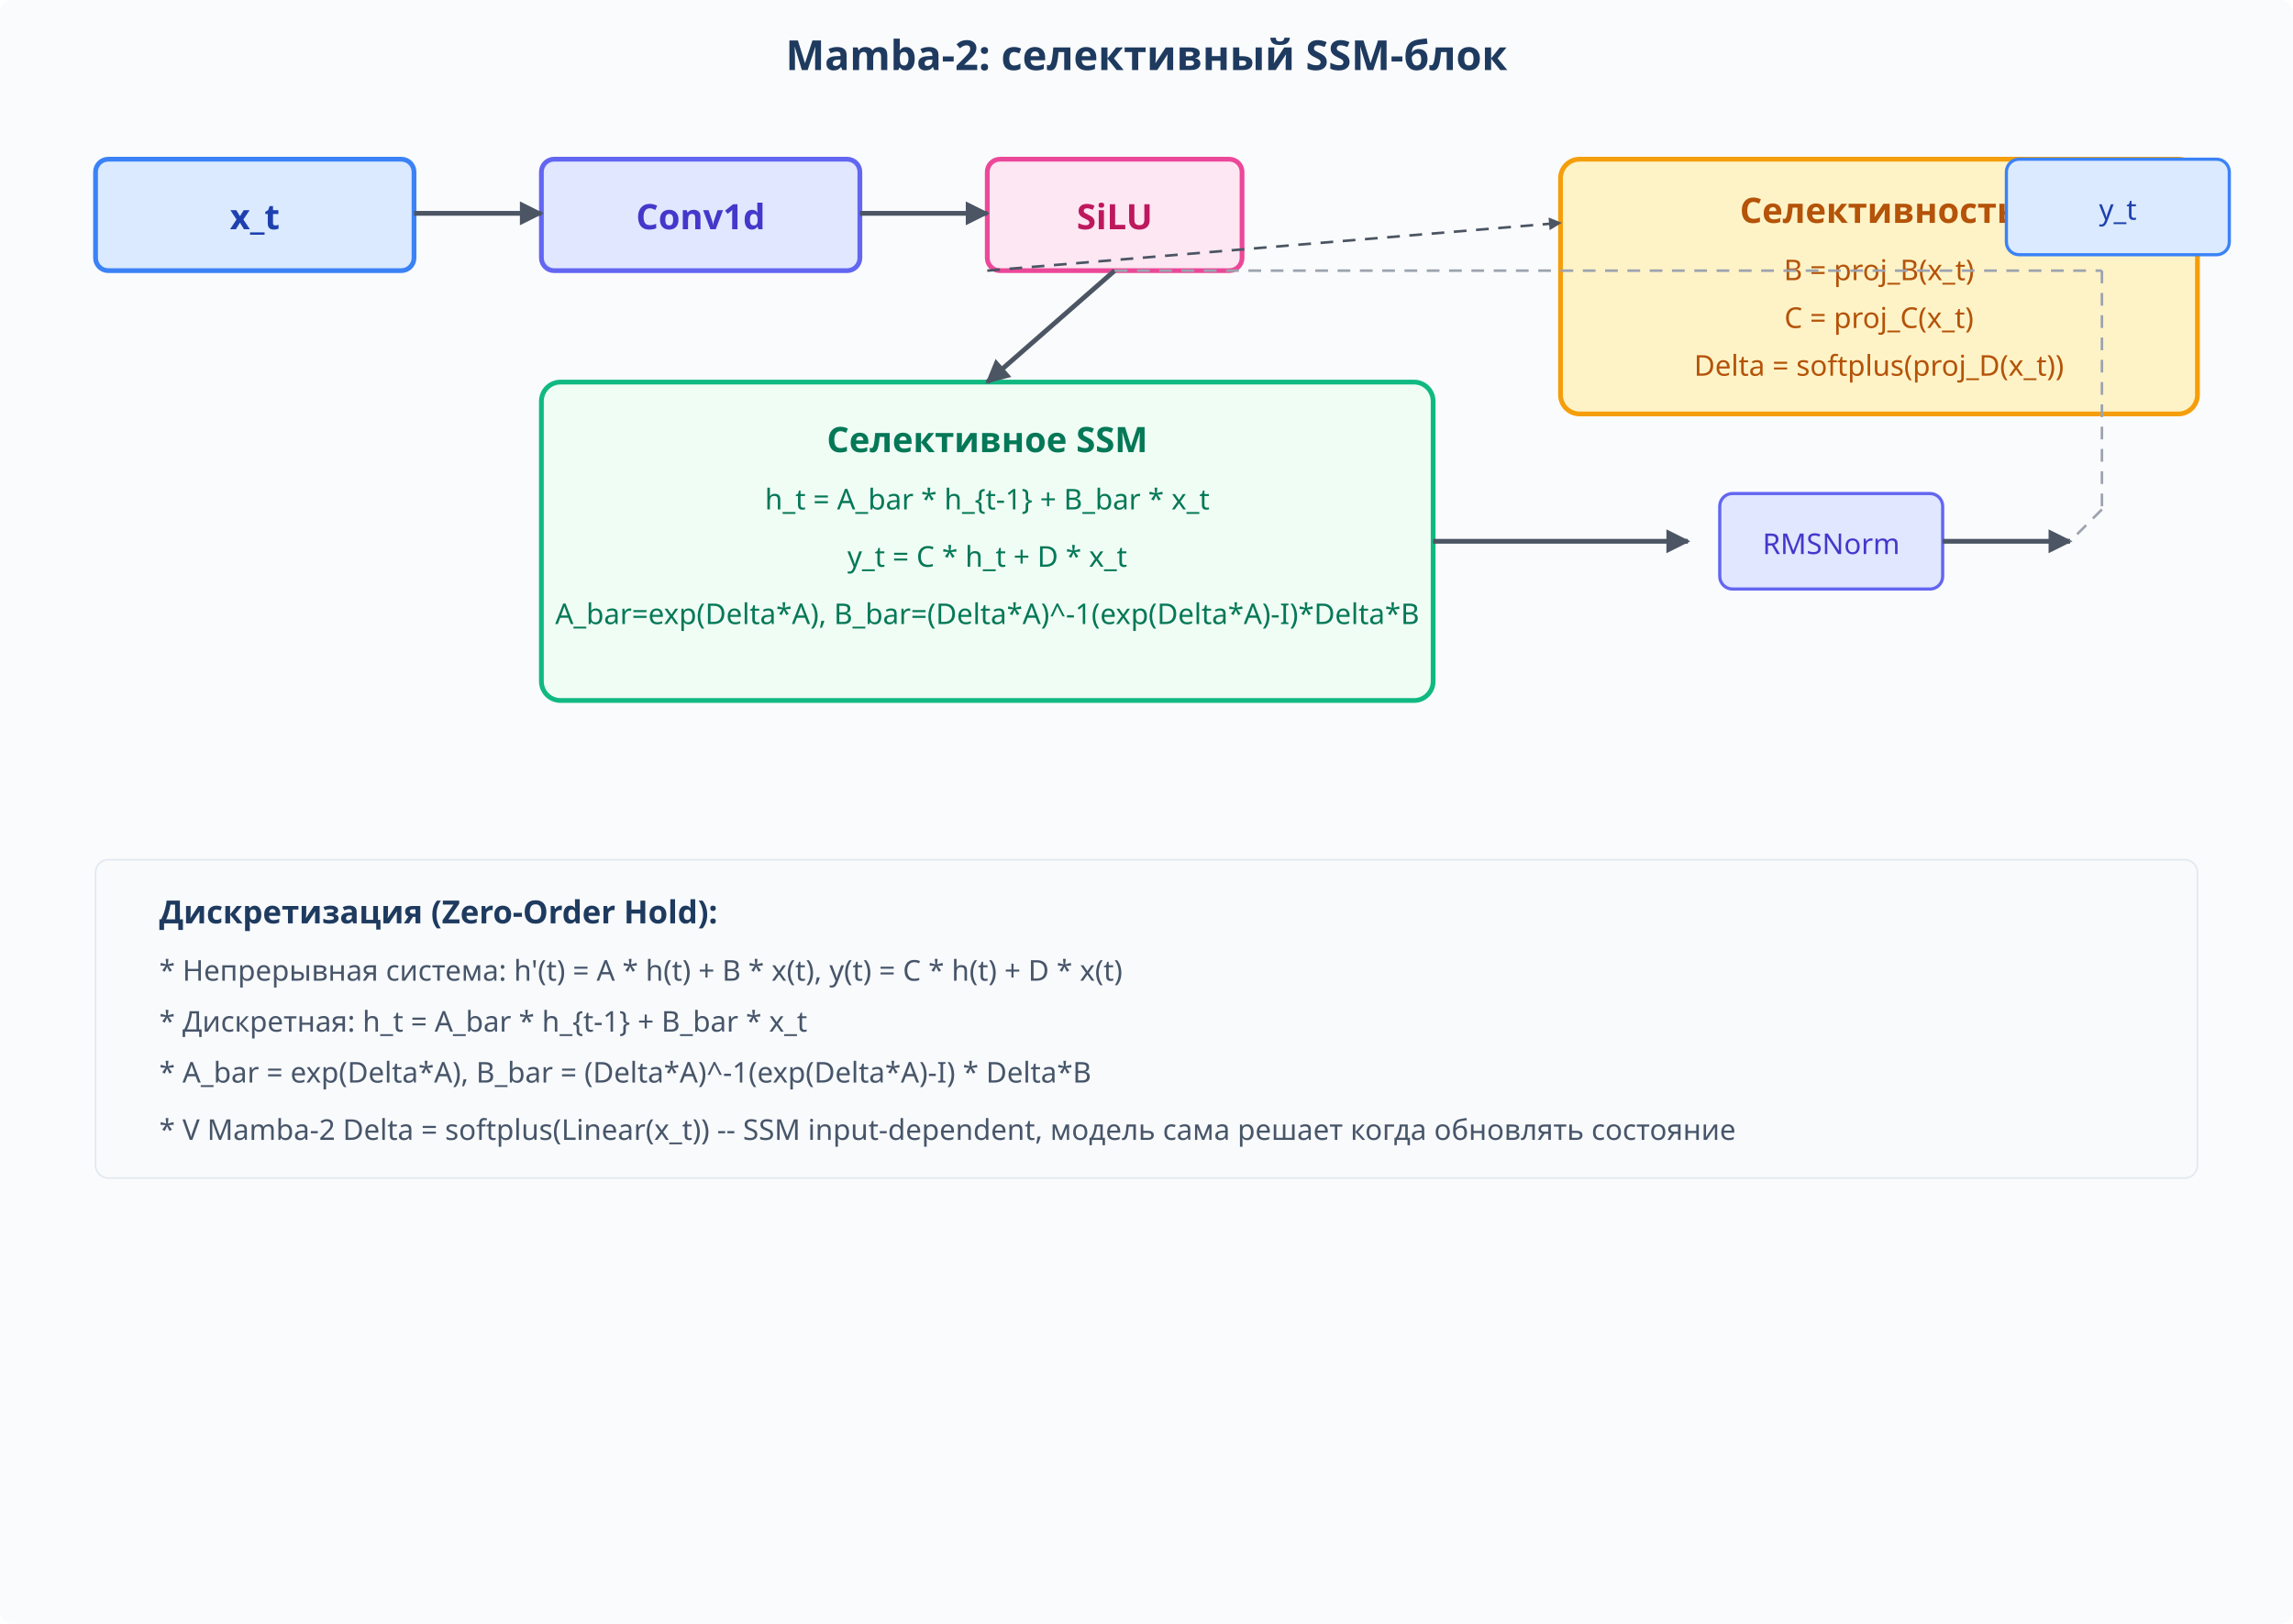
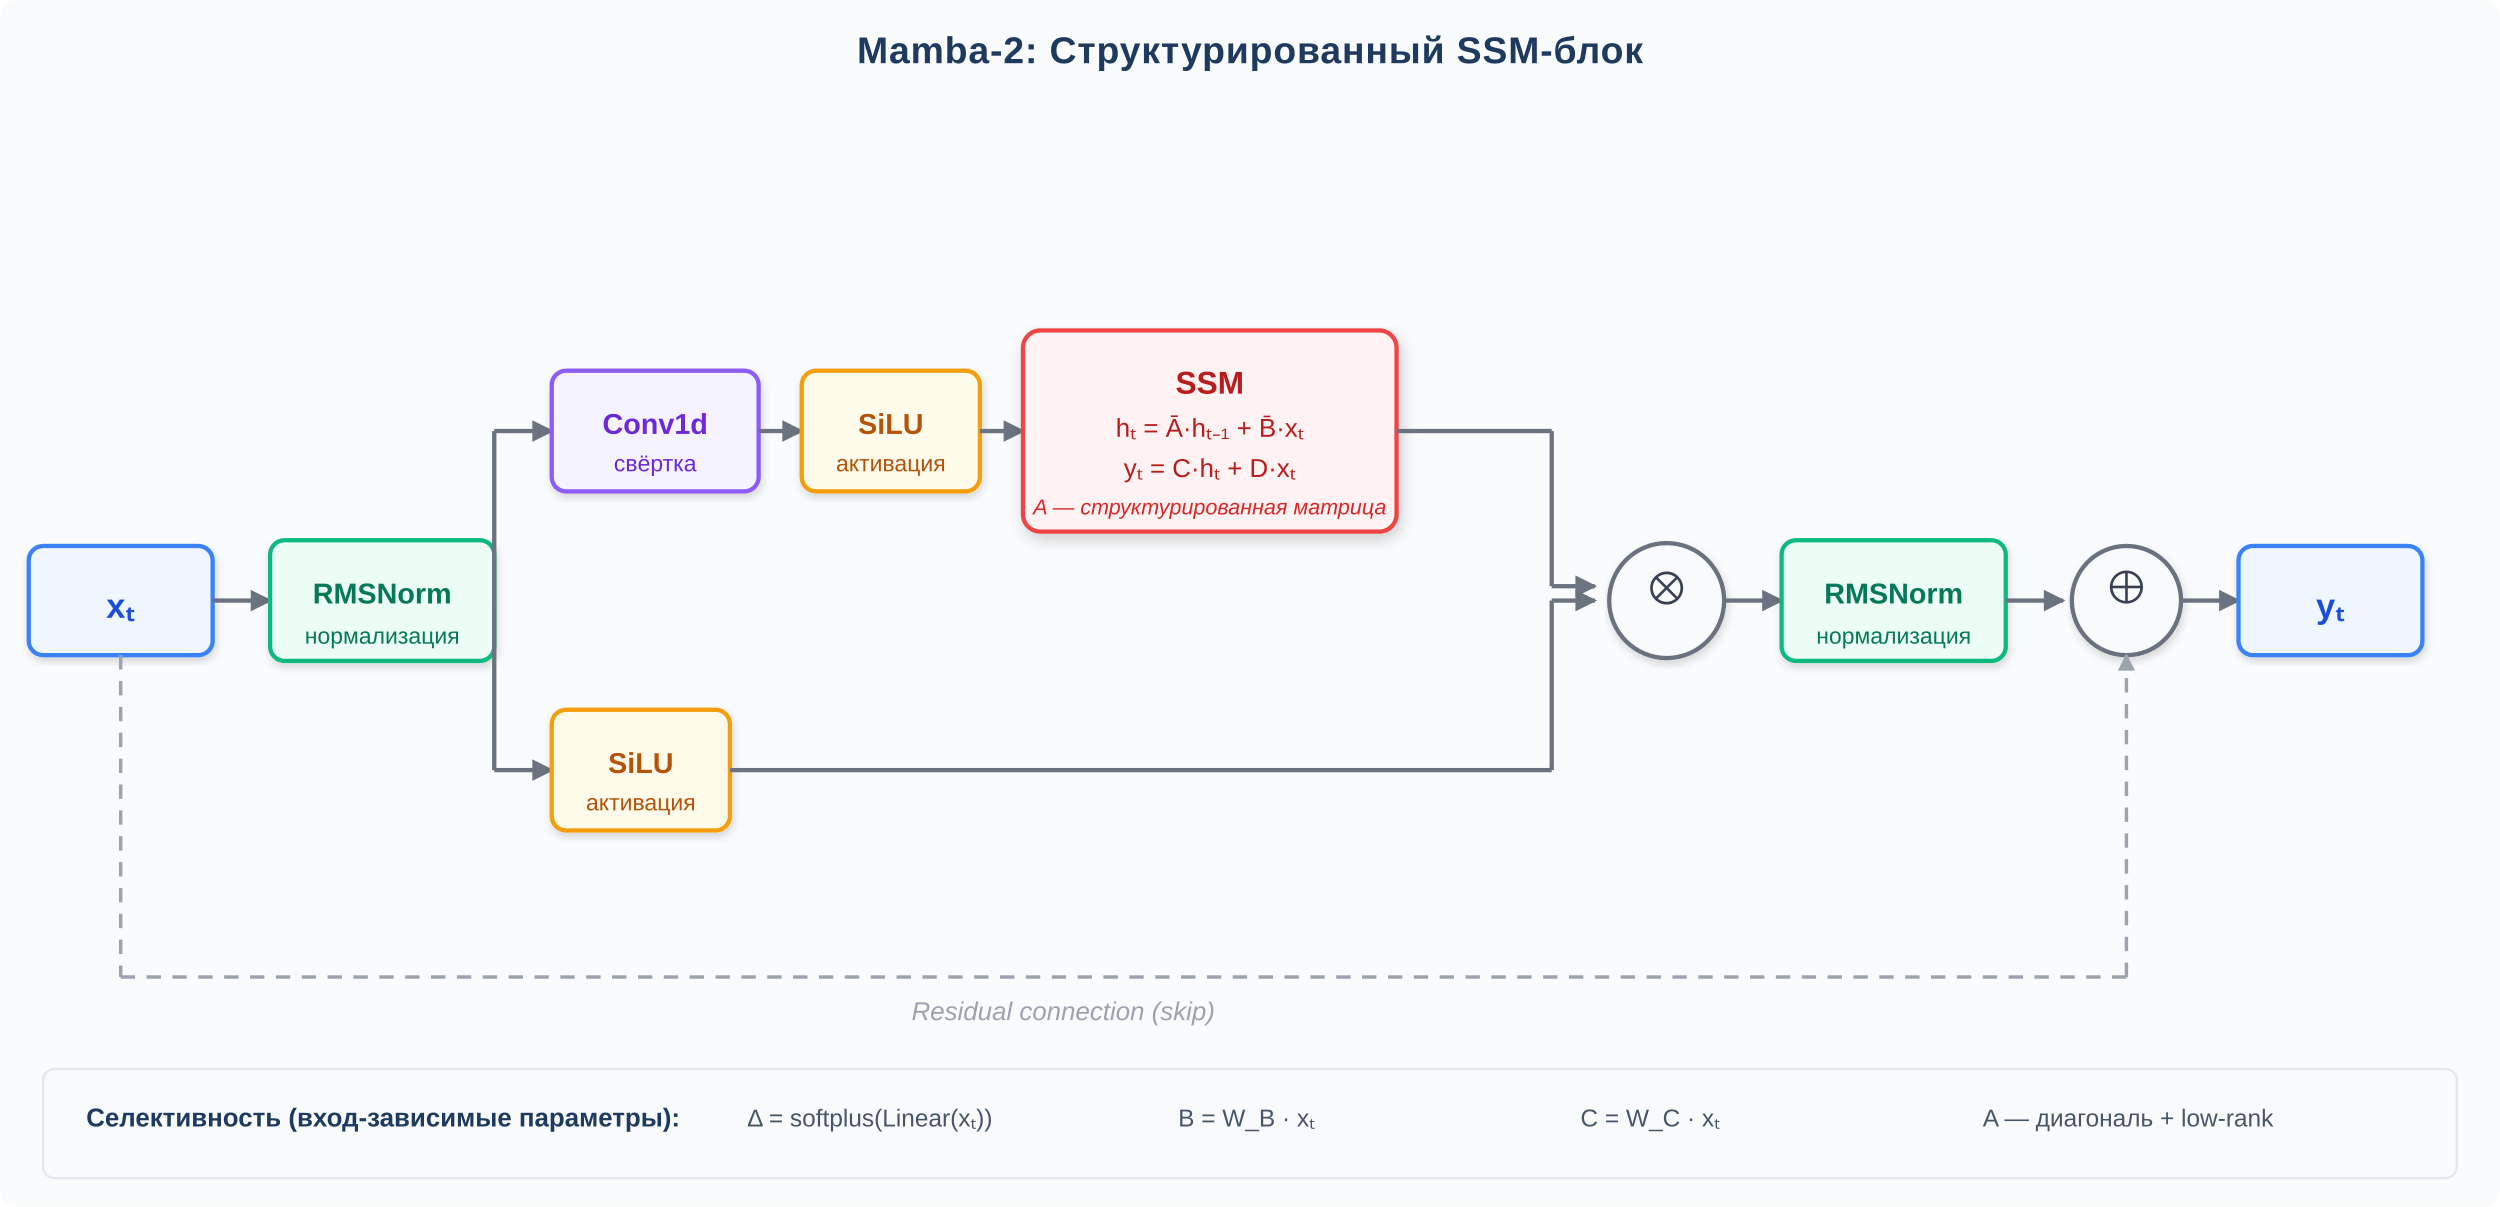
- <svg xmlns="http://www.w3.org/2000/svg" viewBox="0 0 720 510" font-family="sans-serif" font-size="11">
+ <svg xmlns="http://www.w3.org/2000/svg" viewBox="0 0 870 420" font-family="'Segoe UI', 'Helvetica Neue', Arial, sans-serif">
  <defs>
-     <marker id="a" viewBox="0 0 10 10" refX="9" refY="5" markerWidth="5" markerHeight="5" orient="auto">
-       <path d="M 0 0 L 10 5 L 0 10 z" fill="#4B5563" />
+     <marker id="arrow" viewBox="0 0 10 10" refX="9" refY="5" markerWidth="5" markerHeight="5" orient="auto">
+       <path d="M 0 0 L 10 5 L 0 10 z" fill="#6b7280" />
    </marker>
+     <marker id="arrow-dashed" viewBox="0 0 10 10" refX="9" refY="5" markerWidth="5" markerHeight="5" orient="auto">
+       <path d="M 0 0 L 10 5 L 0 10 z" fill="#9ca3af" />
+     </marker>
+     <filter id="shadow" x="-5%" y="-5%" width="115%" height="115%">
+       <feDropShadow dx="0.5" dy="1.5" stdDeviation="1.5" flood-opacity="0.15" />
+     </filter>
+     <filter id="shadow-lg" x="-5%" y="-5%" width="115%" height="115%">
+       <feDropShadow dx="1" dy="2" stdDeviation="2.5" flood-opacity="0.18" />
+     </filter>
  </defs>
-   <rect x="0" y="0" width="720" height="510" fill="#fafbfc" rx="4" />
-   <text x="360" y="22" text-anchor="middle" font-weight="bold" font-size="13" fill="#1e3a5f">Mamba-2: селективный SSM-блок</text>
-   <rect x="30" y="50" width="100" height="35" rx="4" fill="#dbeafe" stroke="#3b82f6" stroke-width="1.5" />
-   <text x="80" y="72" text-anchor="middle" font-weight="bold" fill="#1e40af">x_t</text>
-   <rect x="170" y="50" width="100" height="35" rx="4" fill="#e0e7ff" stroke="#6366f1" stroke-width="1.5" />
-   <text x="220" y="72" text-anchor="middle" font-weight="bold" fill="#4338ca">Conv1d</text>
-   <line x1="130" y1="67" x2="170" y2="67" stroke="#4B5563" stroke-width="1.5" marker-end="url(#a)" />
-   <rect x="310" y="50" width="80" height="35" rx="4" fill="#fce7f3" stroke="#ec4899" stroke-width="1.5" />
-   <text x="350" y="72" text-anchor="middle" font-weight="bold" fill="#be185d">SiLU</text>
-   <line x1="270" y1="67" x2="310" y2="67" stroke="#4B5563" stroke-width="1.5" marker-end="url(#a)" />
-   <rect x="170" y="120" width="280" height="100" rx="6" fill="#f0fdf4" stroke="#10b981" stroke-width="1.5" />
-   <text x="310" y="142" text-anchor="middle" font-weight="bold" fill="#047857">Селективное SSM</text>
-   <text x="310" y="160" text-anchor="middle" font-size="9" fill="#047857">h_t = A_bar * h_{t-1} + B_bar * x_t</text>
-   <text x="310" y="178" text-anchor="middle" font-size="9" fill="#047857">y_t = C * h_t + D * x_t</text>
-   <text x="310" y="196" text-anchor="middle" font-size="9" fill="#047857">A_bar=exp(Delta*A), B_bar=(Delta*A)^-1(exp(Delta*A)-I)*Delta*B</text>
-   <line x1="350" y1="85" x2="310" y2="120" stroke="#4B5563" stroke-width="1.5" marker-end="url(#a)" />
-   <rect x="490" y="50" width="200" height="80" rx="6" fill="#fef3c7" stroke="#f59e0b" stroke-width="1.5" />
-   <text x="590" y="70" text-anchor="middle" font-weight="bold" fill="#b45309">Селективность</text>
-   <text x="590" y="88" text-anchor="middle" font-size="9" fill="#b45309">B = proj_B(x_t)</text>
-   <text x="590" y="103" text-anchor="middle" font-size="9" fill="#b45309">C = proj_C(x_t)</text>
-   <text x="590" y="118" text-anchor="middle" font-size="9" fill="#b45309">Delta = softplus(proj_D(x_t))</text>
-   <line x1="310" y1="85" x2="490" y2="70" stroke="#4B5563" stroke-width="0.8" stroke-dasharray="4,3" marker-end="url(#a)" />
-   <line x1="450" y1="170" x2="530" y2="170" stroke="#4B5563" stroke-width="1.5" marker-end="url(#a)" />
-   <rect x="540" y="155" width="70" height="30" rx="4" fill="#e0e7ff" stroke="#6366f1" stroke-width="1" />
-   <text x="575" y="174" text-anchor="middle" font-size="9" fill="#4338ca">RMSNorm</text>
-   <line x1="610" y1="170" x2="650" y2="170" stroke="#4B5563" stroke-width="1.5" marker-end="url(#a)" />
-   <line x1="350" y1="85" x2="660" y2="85" stroke="#9CA3AF" stroke-width="0.8" stroke-dasharray="4,3" />
-   <line x1="660" y1="85" x2="660" y2="160" stroke="#9CA3AF" stroke-width="0.8" stroke-dasharray="4,3" />
-   <line x1="660" y1="160" x2="650" y2="170" stroke="#9CA3AF" stroke-width="0.8" stroke-dasharray="4,3" />
-   <rect x="630" y="50" width="70" height="30" rx="4" fill="#dbeafe" stroke="#3b82f6" stroke-width="1" />
-   <text x="665" y="69" text-anchor="middle" font-size="9" fill="#1e40af">y_t</text>
-   <rect x="30" y="270" width="660" height="100" rx="4" fill="#f8fafc" stroke="#e2e8f0" stroke-width="0.5" />
-   <text x="50" y="290" font-weight="bold" font-size="10" fill="#1e3a5f">Дискретизация (Zero-Order Hold):</text>
-   <text x="50" y="308" font-size="9" fill="#475569">* Непрерывная система: h'(t) = A * h(t) + B * x(t), y(t) = C * h(t) + D * x(t)</text>
-   <text x="50" y="324" font-size="9" fill="#475569">* Дискретная: h_t = A_bar * h_{t-1} + B_bar * x_t</text>
-   <text x="50" y="340" font-size="9" fill="#475569">* A_bar = exp(Delta*A), B_bar = (Delta*A)^-1(exp(Delta*A)-I) * Delta*B</text>
-   <text x="50" y="358" font-size="9" fill="#475569">* V Mamba-2 Delta = softplus(Linear(x_t)) -- SSM input-dependent, модель сама решает когда обновлять состояние</text>
+   <rect x="0" y="0" width="870" height="420" fill="#fafbfc" rx="6" />
+   <text x="435" y="22" text-anchor="middle" font-weight="600" font-size="13" fill="#1e3a5f" letter-spacing="0.3">Mamba-2: Структурированный SSM-блок</text>
+   <g transform="translate(0, 0)">
+     <rect x="10" y="190" width="64" height="38" rx="5" fill="#eff6ff" stroke="#3b82f6" stroke-width="1.5" filter="url(#shadow)" />
+     <text x="42" y="215" text-anchor="middle" font-weight="600" font-size="12" fill="#1d4ed8">xₜ</text>
+     <line x1="74" y1="209" x2="94" y2="209" stroke="#6b7280" stroke-width="1.5" marker-end="url(#arrow)" />
+     <rect x="94" y="188" width="78" height="42" rx="5" fill="#ecfdf5" stroke="#10b981" stroke-width="1.5" filter="url(#shadow)" />
+     <text x="133" y="210" text-anchor="middle" font-weight="600" font-size="10" fill="#047857">RMSNorm</text>
+     <text x="133" y="224" text-anchor="middle" font-size="8" fill="#047857">нормализация</text>
+     <line x1="172" y1="209" x2="172" y2="150" stroke="#6b7280" stroke-width="1.5" />
+     <line x1="172" y1="150" x2="192" y2="150" stroke="#6b7280" stroke-width="1.5" marker-end="url(#arrow)" />
+     <line x1="172" y1="209" x2="172" y2="268" stroke="#6b7280" stroke-width="1.5" />
+     <line x1="172" y1="268" x2="192" y2="268" stroke="#6b7280" stroke-width="1.5" marker-end="url(#arrow)" />
+     <rect x="192" y="129" width="72" height="42" rx="5" fill="#f5f3ff" stroke="#8b5cf6" stroke-width="1.5" filter="url(#shadow)" />
+     <text x="228" y="151" text-anchor="middle" font-weight="600" font-size="10" fill="#6d28d9">Conv1d</text>
+     <text x="228" y="164" text-anchor="middle" font-size="8" fill="#6d28d9">свёртка</text>
+     <line x1="264" y1="150" x2="279" y2="150" stroke="#6b7280" stroke-width="1.5" marker-end="url(#arrow)" />
+     <rect x="279" y="129" width="62" height="42" rx="5" fill="#fffbeb" stroke="#f59e0b" stroke-width="1.5" filter="url(#shadow)" />
+     <text x="310" y="151" text-anchor="middle" font-weight="600" font-size="10" fill="#b45309">SiLU</text>
+     <text x="310" y="164" text-anchor="middle" font-size="8" fill="#b45309">активация</text>
+     <line x1="341" y1="150" x2="356" y2="150" stroke="#6b7280" stroke-width="1.5" marker-end="url(#arrow)" />
+     <rect x="356" y="115" width="130" height="70" rx="6" fill="#fef2f2" stroke="#ef4444" stroke-width="1.5" filter="url(#shadow-lg)" />
+     <text x="421" y="137" text-anchor="middle" font-weight="600" font-size="11" fill="#b91c1c">SSM</text>
+     <text x="421" y="152" text-anchor="middle" font-size="9" fill="#b91c1c">hₜ = Ā·hₜ₋₁ + B̄·xₜ</text>
+     <text x="421" y="166" text-anchor="middle" font-size="9" fill="#b91c1c">yₜ = C·hₜ + D·xₜ</text>
+     <text x="421" y="179" text-anchor="middle" font-size="7.5" fill="#dc2626" font-style="italic">A — структурированная матрица</text>
+     <line x1="486" y1="150" x2="540" y2="150" stroke="#6b7280" stroke-width="1.5" />
+     <line x1="540" y1="150" x2="540" y2="204" stroke="#6b7280" stroke-width="1.5" />
+     <line x1="540" y1="204" x2="555" y2="204" stroke="#6b7280" stroke-width="1.5" marker-end="url(#arrow)" />
+     <rect x="192" y="247" width="62" height="42" rx="5" fill="#fffbeb" stroke="#f59e0b" stroke-width="1.5" filter="url(#shadow)" />
+     <text x="223" y="269" text-anchor="middle" font-weight="600" font-size="10" fill="#b45309">SiLU</text>
+     <text x="223" y="282" text-anchor="middle" font-size="8" fill="#b45309">активация</text>
+     <line x1="254" y1="268" x2="540" y2="268" stroke="#6b7280" stroke-width="1.5" />
+     <line x1="540" y1="268" x2="540" y2="209" stroke="#6b7280" stroke-width="1.5" />
+     <line x1="540" y1="209" x2="555" y2="209" stroke="#6b7280" stroke-width="1.5" marker-end="url(#arrow)" />
+     <circle cx="580" cy="209" r="20" fill="#f9fafb" stroke="#6b7280" stroke-width="1.5" filter="url(#shadow)" />
+     <text x="580" y="210" text-anchor="middle" font-weight="bold" font-size="16" fill="#374151">⊗</text>
+     <line x1="600" y1="209" x2="620" y2="209" stroke="#6b7280" stroke-width="1.5" marker-end="url(#arrow)" />
+     <rect x="620" y="188" width="78" height="42" rx="5" fill="#ecfdf5" stroke="#10b981" stroke-width="1.5" filter="url(#shadow)" />
+     <text x="659" y="210" text-anchor="middle" font-weight="600" font-size="10" fill="#047857">RMSNorm</text>
+     <text x="659" y="224" text-anchor="middle" font-size="8" fill="#047857">нормализация</text>
+     <line x1="698" y1="209" x2="718" y2="209" stroke="#6b7280" stroke-width="1.5" marker-end="url(#arrow)" />
+     <circle cx="740" cy="209" r="19" fill="#f9fafb" stroke="#6b7280" stroke-width="1.5" filter="url(#shadow)" />
+     <text x="740" y="210" text-anchor="middle" font-weight="bold" font-size="16" fill="#374151">⊕</text>
+     <line x1="759" y1="209" x2="779" y2="209" stroke="#6b7280" stroke-width="1.5" marker-end="url(#arrow)" />
+     <rect x="779" y="190" width="64" height="38" rx="5" fill="#eff6ff" stroke="#3b82f6" stroke-width="1.5" filter="url(#shadow)" />
+     <text x="811" y="215" text-anchor="middle" font-weight="600" font-size="12" fill="#1d4ed8">yₜ</text>
+     <line x1="42" y1="228" x2="42" y2="340" stroke="#9ca3af" stroke-width="1.2" stroke-dasharray="5,4" />
+     <line x1="42" y1="340" x2="740" y2="340" stroke="#9ca3af" stroke-width="1.2" stroke-dasharray="5,4" />
+     <line x1="740" y1="340" x2="740" y2="228" stroke="#9ca3af" stroke-width="1.2" stroke-dasharray="5,4" marker-end="url(#arrow-dashed)" />
+     <text x="370" y="355" text-anchor="middle" font-size="9" fill="#9ca3af" font-style="italic">Residual connection (skip)</text>
+   </g>
+   <rect x="15" y="372" width="840" height="38" rx="4" fill="#f8fafc" stroke="#e2e8f0" stroke-width="0.8" />
+   <text x="30" y="392" font-weight="600" font-size="9" fill="#1e3a5f">Селективность (вход-зависимые параметры):</text>
+   <text x="260" y="392" font-size="8.5" fill="#475569">Δ = softplus(Linear(xₜ))</text>
+   <text x="410" y="392" font-size="8.5" fill="#475569">B = W_B · xₜ</text>
+   <text x="550" y="392" font-size="8.5" fill="#475569">C = W_C · xₜ</text>
+   <text x="690" y="392" font-size="8.5" fill="#475569">A — диагональ + low-rank</text>
</svg>
